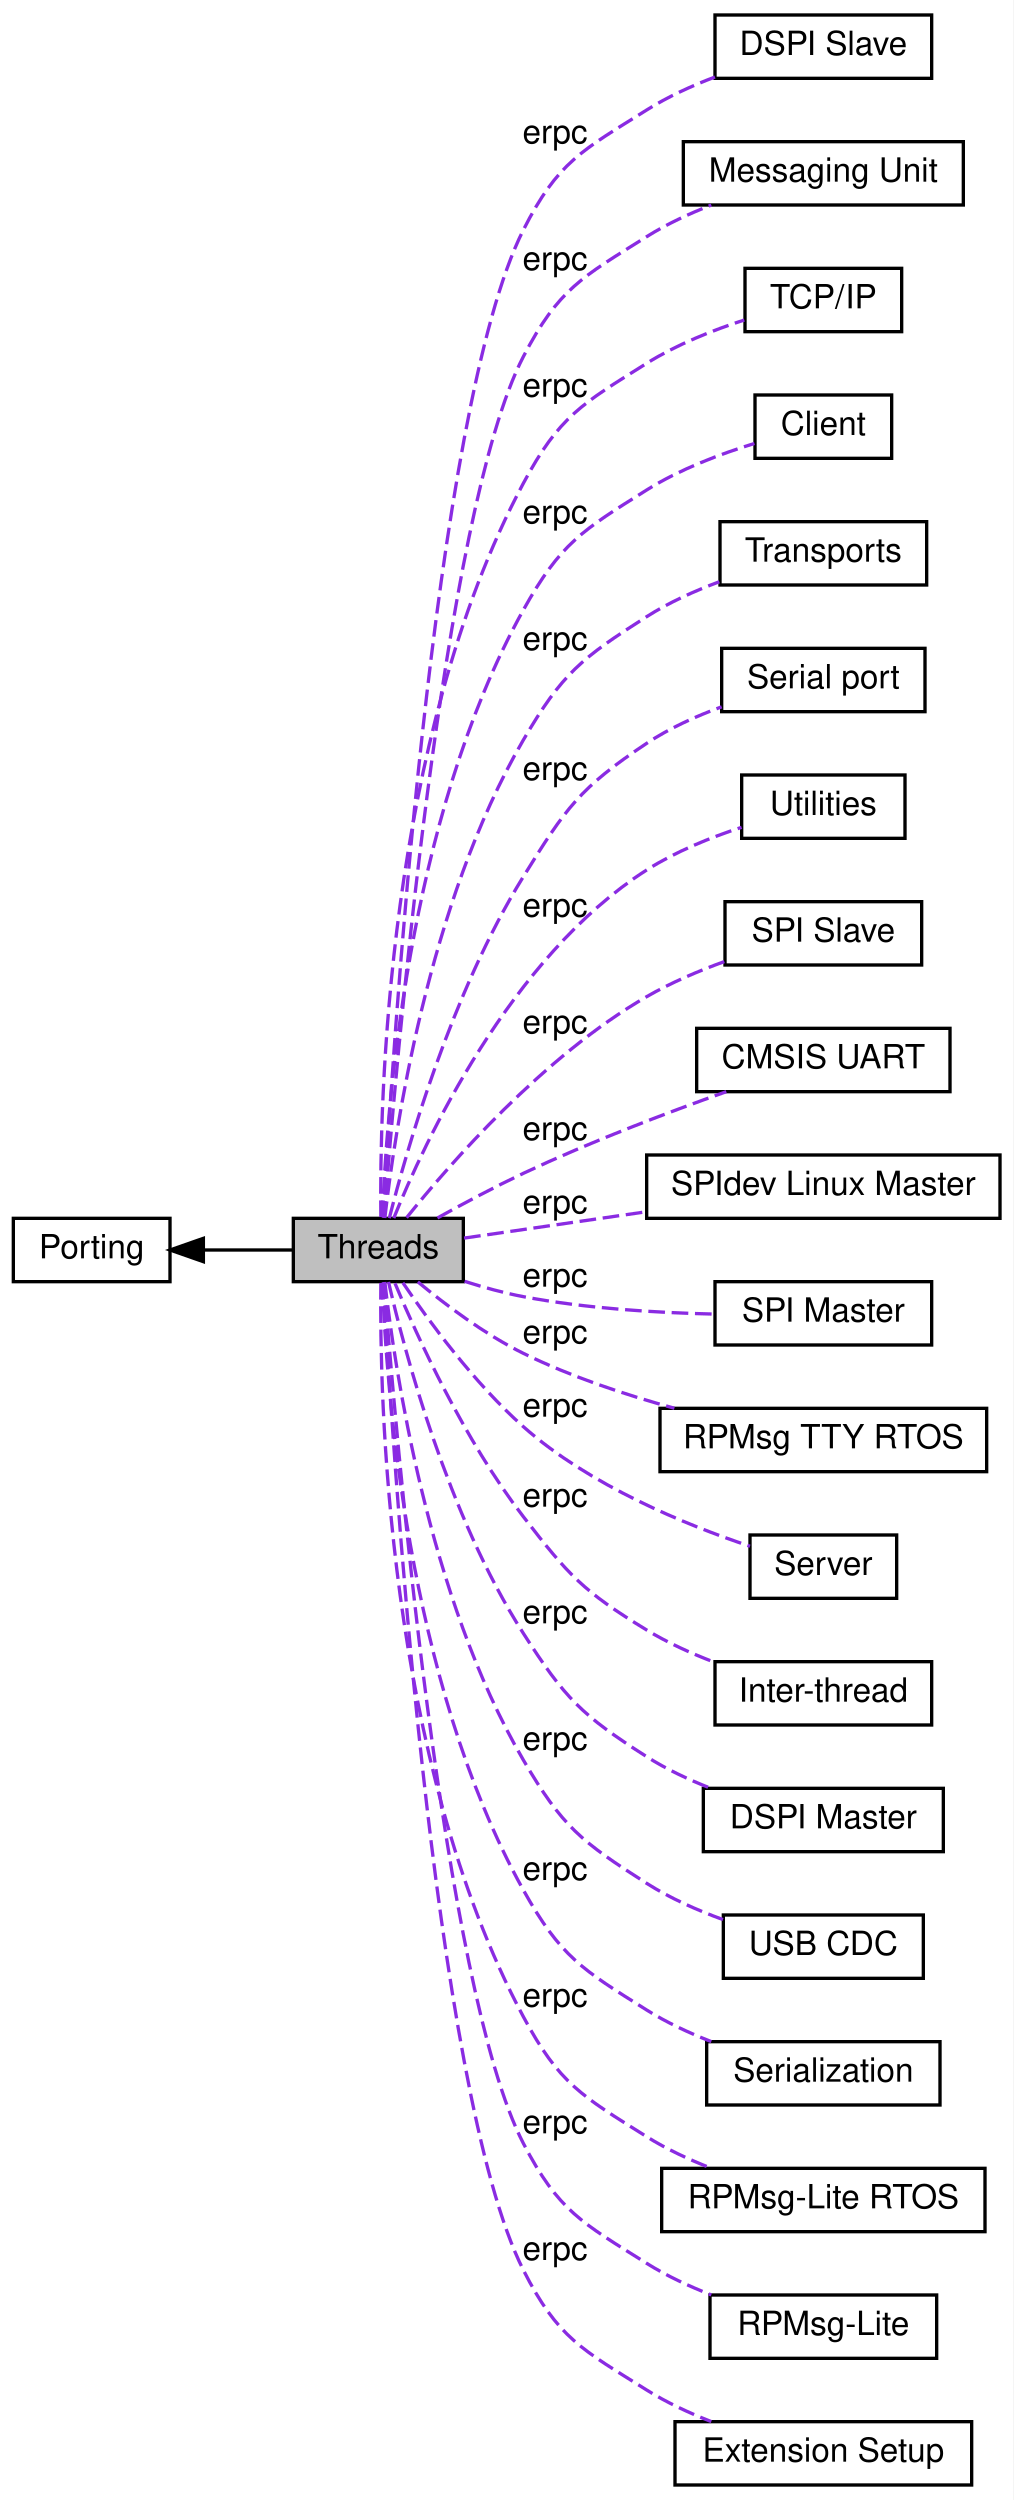
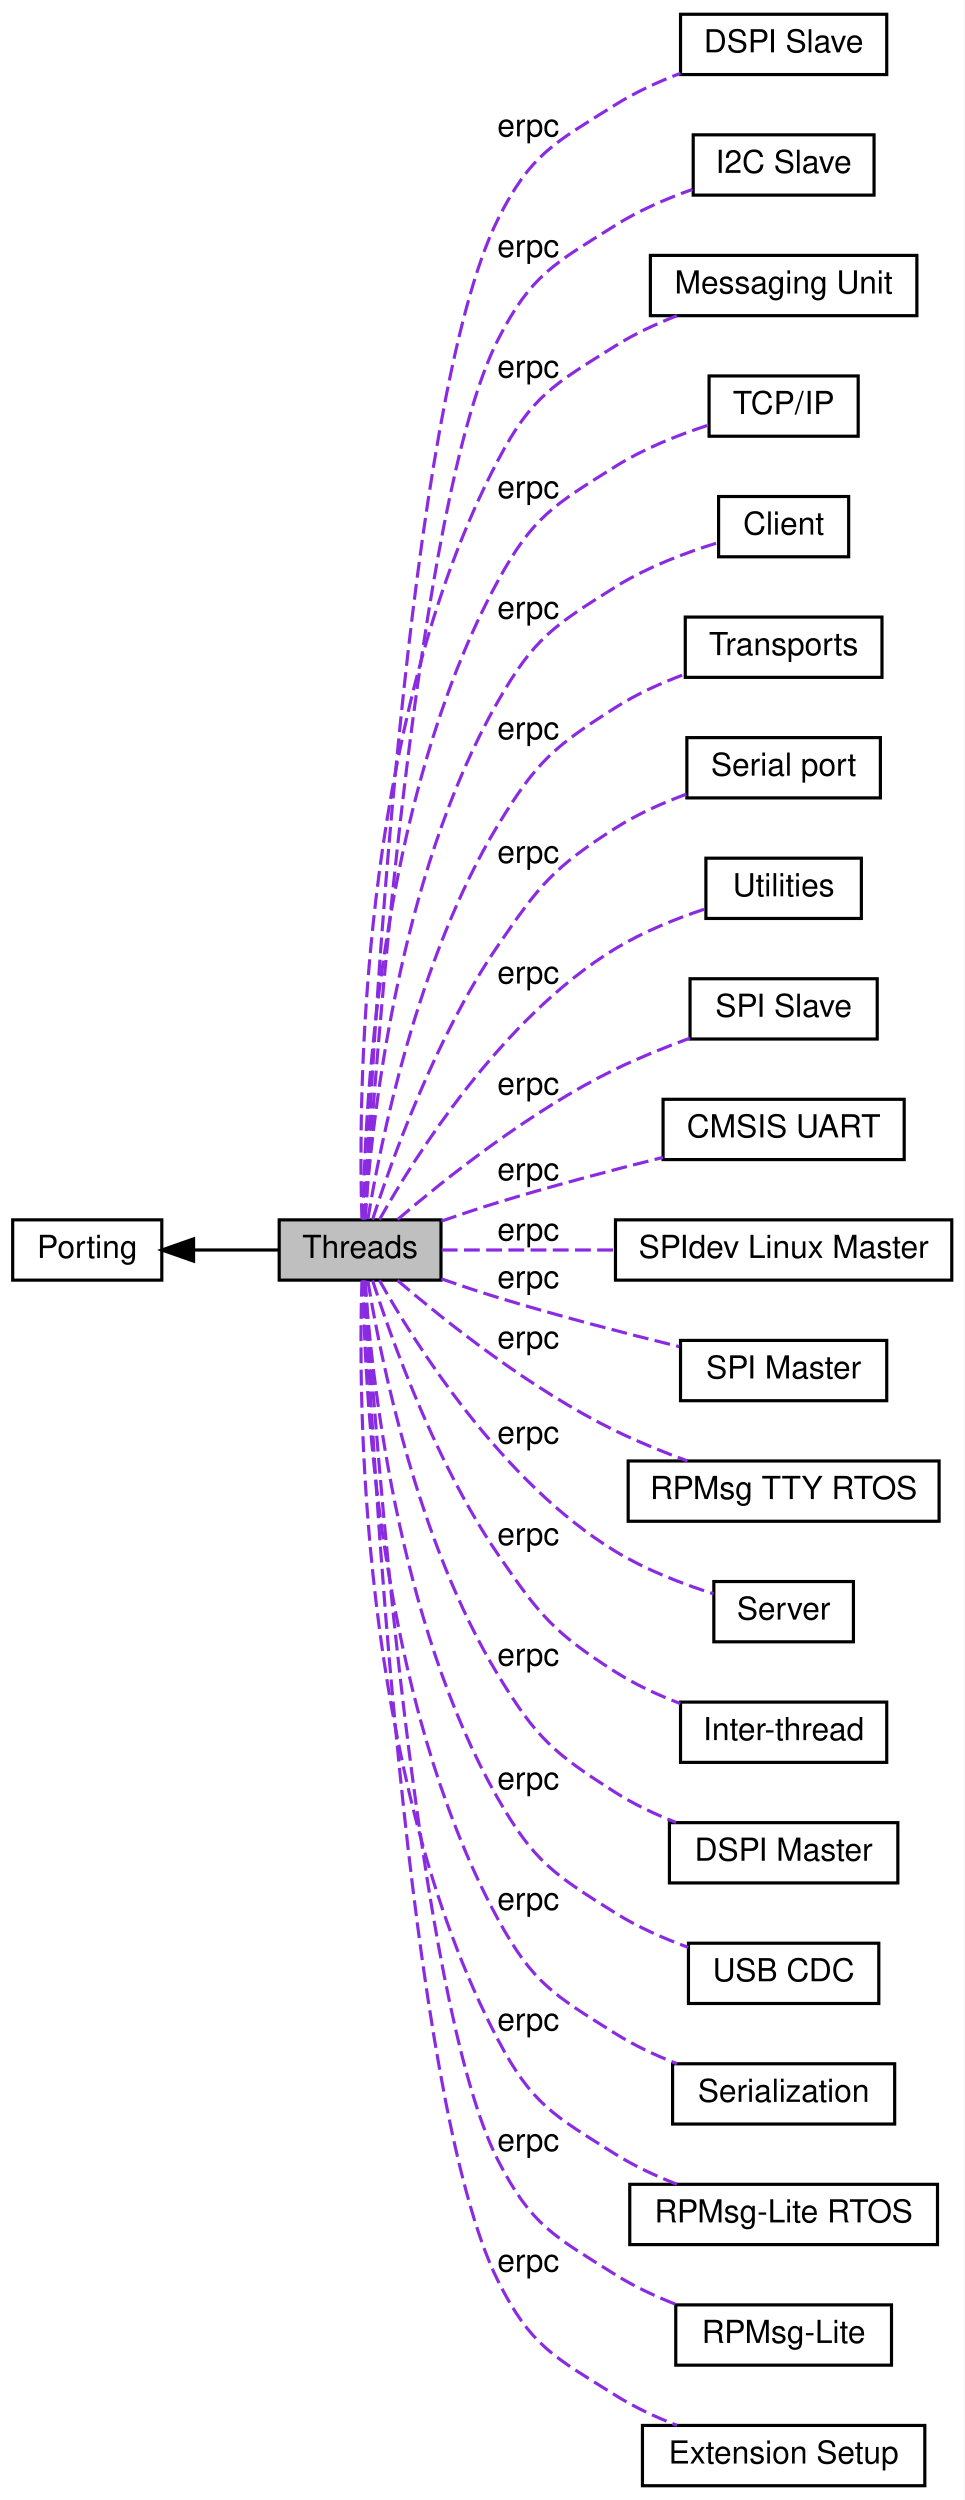
- <svg xmlns="http://www.w3.org/2000/svg" xmlns:xlink="http://www.w3.org/1999/xlink" width="304pt" height="750pt" viewBox="0.00 0.00 304.00 750.00">
-   <g id="graph0" class="graph" transform="scale(1 1) rotate(0) translate(4 746)">
-     <polygon fill="white" stroke="none" points="-4,4 -4,-746 300,-746 300,4 -4,4" />
+ <svg xmlns="http://www.w3.org/2000/svg" xmlns:xlink="http://www.w3.org/1999/xlink" width="304pt" height="788pt" viewBox="0.00 0.00 304.00 788.00">
+   <g id="graph0" class="graph" transform="scale(1 1) rotate(0) translate(4 784)">
+     <polygon fill="white" stroke="none" points="-4,4 -4,-784 300,-784 300,4 -4,4" />
    <g id="node1" class="node">
      <g id="a_node1">
-         <a xlink:href="group__dspi__slave__transport.html" target="_top" xlink:title="Kinetis SDK DSPI slave driver transport. ">
-           <polygon fill="white" stroke="black" points="210.5,-722.5 210.5,-741.5 275.5,-741.5 275.5,-722.5 210.5,-722.5" />
-           <text text-anchor="middle" x="243" y="-729.5" font-family="Helvetica,sans-Serif" font-size="10.00">DSPI Slave</text>
+         <a xlink:href="group__dspi__slave__transport.html" target="_top" xlink:title="MCUXpressoSDK DSPI slave driver transport. ">
+           <polygon fill="white" stroke="black" points="210.5,-760.5 210.5,-779.5 275.5,-779.5 275.5,-760.5 210.5,-760.5" />
+           <text text-anchor="middle" x="243" y="-767.5" font-family="Helvetica,sans-Serif" font-size="10.00">DSPI Slave</text>
        </a>
      </g>
    </g>
    <g id="node2" class="node">
-       <polygon fill="#bfbfbf" stroke="black" points="84,-361.5 84,-380.5 135,-380.5 135,-361.5 84,-361.5" />
-       <text text-anchor="middle" x="109.5" y="-368.5" font-family="Helvetica,sans-Serif" font-size="10.00">Threads</text>
+       <g id="a_node2">
+         <a xlink:href="group__i2c__slave__transport.html" target="_top" xlink:title="MCUXpressoSDK I2C slave driver transport. ">
+           <polygon fill="white" stroke="black" points="214.5,-722.5 214.5,-741.5 271.5,-741.5 271.5,-722.5 214.5,-722.5" />
+           <text text-anchor="middle" x="243" y="-729.5" font-family="Helvetica,sans-Serif" font-size="10.00">I2C Slave</text>
+         </a>
+       </g>
+     </g>
+     <g id="node3" class="node">
+       <polygon fill="#bfbfbf" stroke="black" points="84,-380.5 84,-399.5 135,-399.5 135,-380.5 84,-380.5" />
+       <text text-anchor="middle" x="109.5" y="-387.5" font-family="Helvetica,sans-Serif" font-size="10.00">Threads</text>
    </g>
    <g id="edge9" class="edge">
-       <path fill="none" stroke="blueviolet" stroke-dasharray="5,2" d="M111.003,-380.698C113.516,-426.714 125.691,-623.044 153,-677 163.361,-697.471 170.573,-700.793 190,-713 196.266,-716.938 203.468,-720.225 210.474,-722.898" />
+       <path fill="none" stroke="blueviolet" stroke-dasharray="5,2" d="M110.913,-399.657C113.076,-447.308 124.127,-657.386 153,-715 163.28,-735.512 170.573,-738.793 190,-751 196.266,-754.938 203.468,-758.225 210.474,-760.898" />
+       <text text-anchor="middle" x="162.5" y="-741" font-family="Helvetica,sans-Serif" font-size="10.00">erpc</text>
+     </g>
+     <g id="edge10" class="edge">
+       <path fill="none" stroke="blueviolet" stroke-dasharray="5,2" d="M111.102,-399.681C113.976,-443.897 127.24,-626.669 153,-677 163.453,-697.424 170.573,-700.793 190,-713 197.406,-717.653 206.117,-721.399 214.27,-724.295" />
      <text text-anchor="middle" x="162.5" y="-703" font-family="Helvetica,sans-Serif" font-size="10.00">erpc</text>
    </g>
-     <g id="node3" class="node">
-       <g id="a_node3">
+     <g id="node4" class="node">
+       <g id="a_node4">
        <a xlink:href="group__mu__transport.html" target="_top" xlink:title="Messaging Unit transport. ">
          <polygon fill="white" stroke="black" points="201,-684.5 201,-703.5 285,-703.5 285,-684.5 201,-684.5" />
          <text text-anchor="middle" x="243" y="-691.5" font-family="Helvetica,sans-Serif" font-size="10.00">Messaging Unit</text>
        </a>
      </g>
    </g>
-     <g id="edge11" class="edge">
-       <path fill="none" stroke="blueviolet" stroke-dasharray="5,2" d="M111.21,-380.602C114.455,-422.86 128.775,-592.261 153,-639 163.558,-659.37 170.573,-662.793 190,-675 195.941,-678.733 202.722,-681.882 209.381,-684.477" />
+     <g id="edge12" class="edge">
+       <path fill="none" stroke="blueviolet" stroke-dasharray="5,2" d="M110.075,-399.711C108.969,-434.424 108.712,-554.77 153,-639 163.678,-659.308 170.573,-662.793 190,-675 195.941,-678.733 202.722,-681.882 209.381,-684.477" />
      <text text-anchor="middle" x="162.5" y="-665" font-family="Helvetica,sans-Serif" font-size="10.00">erpc</text>
    </g>
-     <g id="node4" class="node">
-       <g id="a_node4">
+     <g id="node5" class="node">
+       <g id="a_node5">
        <a xlink:href="group__tcp__transport.html" target="_top" xlink:title="Simple TCP/IP transport. ">
          <polygon fill="white" stroke="black" points="219.5,-646.5 219.5,-665.5 266.5,-665.5 266.5,-646.5 219.5,-646.5" />
          <text text-anchor="middle" x="243" y="-653.5" font-family="Helvetica,sans-Serif" font-size="10.00">TCP/IP</text>
        </a>
      </g>
    </g>
-     <g id="edge19" class="edge">
-       <path fill="none" stroke="blueviolet" stroke-dasharray="5,2" d="M110.254,-380.884C109.84,-414.11 111.842,-524.006 153,-601 163.816,-621.234 170.573,-624.793 190,-637 198.952,-642.625 209.812,-646.924 219.287,-649.998" />
+     <g id="edge20" class="edge">
+       <path fill="none" stroke="blueviolet" stroke-dasharray="5,2" d="M110.467,-399.504C110.746,-430.515 114.737,-530.782 153,-601 163.978,-621.147 170.573,-624.793 190,-637 198.952,-642.625 209.812,-646.924 219.287,-649.998" />
      <text text-anchor="middle" x="162.5" y="-627" font-family="Helvetica,sans-Serif" font-size="10.00">erpc</text>
    </g>
-     <g id="node5" class="node">
-       <g id="a_node5">
+     <g id="node6" class="node">
+       <g id="a_node6">
        <a xlink:href="group__infra__client.html" target="_top" xlink:title="Client classes. ">
          <polygon fill="white" stroke="black" points="222.5,-608.5 222.5,-627.5 263.5,-627.5 263.5,-608.5 222.5,-608.5" />
          <text text-anchor="middle" x="243" y="-615.5" font-family="Helvetica,sans-Serif" font-size="10.00">Client</text>
        </a>
      </g>
    </g>
    <g id="edge2" class="edge">
-       <path fill="none" stroke="blueviolet" stroke-dasharray="5,2" d="M110.727,-380.879C111.799,-410.446 117.93,-500.077 153,-563 164.17,-583.041 170.573,-586.793 190,-599 199.929,-605.239 212.204,-609.846 222.334,-612.961" />
+       <path fill="none" stroke="blueviolet" stroke-dasharray="5,2" d="M111.024,-399.68C112.88,-427.095 120.882,-506.905 153,-563 164.4,-582.911 170.573,-586.793 190,-599 199.929,-605.239 212.204,-609.846 222.334,-612.961" />
      <text text-anchor="middle" x="162.5" y="-589" font-family="Helvetica,sans-Serif" font-size="10.00">erpc</text>
    </g>
-     <g id="node6" class="node">
-       <g id="a_node6">
+     <g id="node7" class="node">
+       <g id="a_node7">
        <a xlink:href="group__infra__transport.html" target="_top" xlink:title="Superclasses for building transports. ">
          <polygon fill="white" stroke="black" points="212,-570.5 212,-589.5 274,-589.5 274,-570.5 212,-570.5" />
          <text text-anchor="middle" x="243" y="-577.5" font-family="Helvetica,sans-Serif" font-size="10.00">Transports</text>
        </a>
      </g>
    </g>
    <g id="edge4" class="edge">
-       <path fill="none" stroke="blueviolet" stroke-dasharray="5,2" d="M111.455,-380.616C114.301,-405.768 124.38,-474.948 153,-524 164.72,-544.087 170.394,-548.492 190,-561 196.645,-565.239 204.368,-568.712 211.797,-571.474" />
+       <path fill="none" stroke="blueviolet" stroke-dasharray="5,2" d="M111.957,-399.748C115.734,-422.797 127.389,-481.875 153,-524 165.081,-543.872 170.394,-548.492 190,-561 196.645,-565.239 204.368,-568.712 211.797,-571.474" />
      <text text-anchor="middle" x="162.5" y="-551" font-family="Helvetica,sans-Serif" font-size="10.00">erpc</text>
    </g>
-     <g id="node7" class="node">
-       <g id="a_node7">
+     <g id="node8" class="node">
+       <g id="a_node8">
        <a xlink:href="group__serial__transport.html" target="_top" xlink:title="POSIX and Win32 serial port transport. ">
          <polygon fill="white" stroke="black" points="212.5,-532.5 212.5,-551.5 273.5,-551.5 273.5,-532.5 212.5,-532.5" />
          <text text-anchor="middle" x="243" y="-539.5" font-family="Helvetica,sans-Serif" font-size="10.00">Serial port</text>
        </a>
      </g>
    </g>
-     <g id="edge15" class="edge">
-       <path fill="none" stroke="blueviolet" stroke-dasharray="5,2" d="M112.794,-380.555C117.888,-400.621 131.426,-448.17 153,-483 165.752,-503.588 169.841,-509.58 190,-523 196.801,-527.527 204.818,-531.143 212.494,-533.953" />
+     <g id="edge16" class="edge">
+       <path fill="none" stroke="blueviolet" stroke-dasharray="5,2" d="M113.43,-399.588C119.198,-417.569 133.209,-457.138 153,-486 166.152,-505.18 170.394,-510.492 190,-523 196.807,-527.342 204.745,-530.881 212.34,-533.675" />
      <text text-anchor="middle" x="162.5" y="-512" font-family="Helvetica,sans-Serif" font-size="10.00">erpc</text>
    </g>
-     <g id="node8" class="node">
-       <g id="a_node8">
+     <g id="node9" class="node">
+       <g id="a_node9">
        <a xlink:href="group__infra__utility.html" target="_top" xlink:title="Utility code used by the infrastructure. ">
          <polygon fill="white" stroke="black" points="218.5,-494.5 218.5,-513.5 267.5,-513.5 267.5,-494.5 218.5,-494.5" />
          <text text-anchor="middle" x="243" y="-501.5" font-family="Helvetica,sans-Serif" font-size="10.00">Utilities</text>
        </a>
      </g>
    </g>
    <g id="edge5" class="edge">
-       <path fill="none" stroke="blueviolet" stroke-dasharray="5,2" d="M114.135,-380.578C123.166,-402.962 148.909,-458.786 190,-485 198.67,-490.531 209.177,-494.758 218.47,-497.804" />
-       <text text-anchor="middle" x="162.5" y="-471" font-family="Helvetica,sans-Serif" font-size="10.00">erpc</text>
-     </g>
-     <g id="node9" class="node">
-       <g id="a_node9">
-         <a xlink:href="group__spi__slave__transport.html" target="_top" xlink:title="Kinetis SDK SPI slave driver transport. ">
+       <path fill="none" stroke="blueviolet" stroke-dasharray="5,2" d="M115.62,-399.598C126.52,-419.04 153.993,-463.085 190,-485 198.703,-490.297 209.114,-494.465 218.327,-497.531" />
+       <text text-anchor="middle" x="162.5" y="-474" font-family="Helvetica,sans-Serif" font-size="10.00">erpc</text>
+     </g>
+     <g id="node10" class="node">
+       <g id="a_node10">
+         <a xlink:href="group__spi__slave__transport.html" target="_top" xlink:title="MCUXpressoSDK SPI slave driver transport. ">
          <polygon fill="white" stroke="black" points="213.5,-456.5 213.5,-475.5 272.5,-475.5 272.5,-456.5 213.5,-456.5" />
          <text text-anchor="middle" x="243" y="-463.5" font-family="Helvetica,sans-Serif" font-size="10.00">SPI Slave</text>
        </a>
      </g>
    </g>
-     <g id="edge17" class="edge">
-       <path fill="none" stroke="blueviolet" stroke-dasharray="5,2" d="M117.975,-380.695C130.913,-396.819 159.082,-429.139 190,-447 197.241,-451.183 205.566,-454.717 213.402,-457.56" />
-       <text text-anchor="middle" x="162.5" y="-436" font-family="Helvetica,sans-Serif" font-size="10.00">erpc</text>
-     </g>
-     <g id="node10" class="node">
-       <g id="a_node10">
+     <g id="edge18" class="edge">
+       <path fill="none" stroke="blueviolet" stroke-dasharray="5,2" d="M121.315,-399.6C135.941,-412.128 163.28,-433.986 190,-447 197.431,-450.619 205.738,-453.951 213.494,-456.78" />
+       <text text-anchor="middle" x="162.5" y="-439" font-family="Helvetica,sans-Serif" font-size="10.00">erpc</text>
+     </g>
+     <g id="node11" class="node">
+       <g id="a_node11">
        <a xlink:href="group__uart__transport.html" target="_top" xlink:title="CMSIS UART driver transport. ">
          <polygon fill="white" stroke="black" points="205,-418.5 205,-437.5 281,-437.5 281,-418.5 205,-418.5" />
          <text text-anchor="middle" x="243" y="-425.5" font-family="Helvetica,sans-Serif" font-size="10.00">CMSIS UART</text>
        </a>
      </g>
    </g>
-     <g id="edge20" class="edge">
-       <path fill="none" stroke="blueviolet" stroke-dasharray="5,2" d="M127.237,-380.614C134.975,-384.914 144.349,-389.921 153,-394 172.898,-403.382 196.143,-412.193 213.886,-418.493" />
-       <text text-anchor="middle" x="162.5" y="-404" font-family="Helvetica,sans-Serif" font-size="10.00">erpc</text>
-     </g>
-     <g id="node11" class="node">
-       <g id="a_node11">
+     <g id="edge21" class="edge">
+       <path fill="none" stroke="blueviolet" stroke-dasharray="5,2" d="M135.101,-399.088C140.937,-401.131 147.162,-403.219 153,-405 169.944,-410.169 188.926,-415.179 204.994,-419.197" />
+       <text text-anchor="middle" x="162.5" y="-412" font-family="Helvetica,sans-Serif" font-size="10.00">erpc</text>
+     </g>
+     <g id="node12" class="node">
+       <g id="a_node12">
        <a xlink:href="group__spidev__master__transport.html" target="_top" xlink:title="SPIdev Linux transport. ">
          <polygon fill="white" stroke="black" points="190,-380.5 190,-399.5 296,-399.5 296,-380.5 190,-380.5" />
          <text text-anchor="middle" x="243" y="-387.5" font-family="Helvetica,sans-Serif" font-size="10.00">SPIdev Linux Master</text>
        </a>
      </g>
    </g>
-     <g id="edge18" class="edge">
-       <path fill="none" stroke="blueviolet" stroke-dasharray="5,2" d="M135.234,-374.574C150.635,-376.799 171.034,-379.746 189.873,-382.468" />
-       <text text-anchor="middle" x="162.5" y="-382" font-family="Helvetica,sans-Serif" font-size="10.00">erpc</text>
-     </g>
-     <g id="node12" class="node">
-       <g id="a_node12">
-         <a xlink:href="group__spi__master__transport.html" target="_top" xlink:title="Kinetis SDK SPI master driver transport. ">
+     <g id="edge19" class="edge">
+       <path fill="none" stroke="blueviolet" stroke-dasharray="5,2" d="M135.234,-390C150.635,-390 171.034,-390 189.873,-390" />
+       <text text-anchor="middle" x="162.5" y="-393" font-family="Helvetica,sans-Serif" font-size="10.00">erpc</text>
+     </g>
+     <g id="node13" class="node">
+       <g id="a_node13">
+         <a xlink:href="group__spi__master__transport.html" target="_top" xlink:title="MCUXpressoSDK SPI master driver transport. ">
          <polygon fill="white" stroke="black" points="210.5,-342.5 210.5,-361.5 275.5,-361.5 275.5,-342.5 210.5,-342.5" />
          <text text-anchor="middle" x="243" y="-349.5" font-family="Helvetica,sans-Serif" font-size="10.00">SPI Master</text>
        </a>
      </g>
    </g>
-     <g id="edge16" class="edge">
-       <path fill="none" stroke="blueviolet" stroke-dasharray="5,2" d="M135.383,-361.598C141.097,-359.779 147.199,-358.099 153,-357 171.855,-353.429 193.325,-352.144 210.453,-351.769" />
-       <text text-anchor="middle" x="162.5" y="-360" font-family="Helvetica,sans-Serif" font-size="10.00">erpc</text>
-     </g>
-     <g id="node13" class="node">
-       <g id="a_node13">
+     <g id="edge17" class="edge">
+       <path fill="none" stroke="blueviolet" stroke-dasharray="5,2" d="M135.101,-380.912C140.937,-378.869 147.162,-376.781 153,-375 171.775,-369.272 193.054,-363.739 210.097,-359.536" />
+       <text text-anchor="middle" x="162.5" y="-378" font-family="Helvetica,sans-Serif" font-size="10.00">erpc</text>
+     </g>
+     <g id="node14" class="node">
+       <g id="a_node14">
        <a xlink:href="group__rpmsg__tty__rtos__transport.html" target="_top" xlink:title="RPMsg TTY RTOS transport. ">
          <polygon fill="white" stroke="black" points="194,-304.5 194,-323.5 292,-323.5 292,-304.5 194,-304.5" />
          <text text-anchor="middle" x="243" y="-311.5" font-family="Helvetica,sans-Serif" font-size="10.00">RPMsg TTY RTOS</text>
        </a>
      </g>
    </g>
-     <g id="edge14" class="edge">
-       <path fill="none" stroke="blueviolet" stroke-dasharray="5,2" d="M121.355,-361.439C129.56,-354.637 141.364,-345.725 153,-340 167.155,-333.036 183.515,-327.594 198.318,-323.529" />
-       <text text-anchor="middle" x="162.5" y="-343" font-family="Helvetica,sans-Serif" font-size="10.00">erpc</text>
-     </g>
-     <g id="node14" class="node">
-       <g id="a_node14">
+     <g id="edge15" class="edge">
+       <path fill="none" stroke="blueviolet" stroke-dasharray="5,2" d="M121.315,-380.4C135.941,-367.872 163.28,-346.014 190,-333 197.172,-329.507 205.16,-326.281 212.68,-323.518" />
+       <text text-anchor="middle" x="162.5" y="-359" font-family="Helvetica,sans-Serif" font-size="10.00">erpc</text>
+     </g>
+     <g id="node15" class="node">
+       <g id="a_node15">
        <a xlink:href="group__infra__server.html" target="_top" xlink:title="Server classes. ">
          <polygon fill="white" stroke="black" points="221,-266.5 221,-285.5 265,-285.5 265,-266.5 221,-266.5" />
          <text text-anchor="middle" x="243" y="-273.5" font-family="Helvetica,sans-Serif" font-size="10.00">Server</text>
        </a>
      </g>
    </g>
    <g id="edge6" class="edge">
-       <path fill="none" stroke="blueviolet" stroke-dasharray="5,2" d="M116.858,-361.178C124.505,-349.864 138.176,-331.148 153,-318 172.941,-300.315 201.628,-288.587 220.997,-282.124" />
-       <text text-anchor="middle" x="162.5" y="-321" font-family="Helvetica,sans-Serif" font-size="10.00">erpc</text>
-     </g>
-     <g id="node15" class="node">
-       <g id="a_node15">
+       <path fill="none" stroke="blueviolet" stroke-dasharray="5,2" d="M115.62,-380.402C126.52,-360.96 153.993,-316.915 190,-295 199.524,-289.203 211.094,-284.759 220.9,-281.631" />
+       <text text-anchor="middle" x="162.5" y="-329" font-family="Helvetica,sans-Serif" font-size="10.00">erpc</text>
+     </g>
+     <g id="node16" class="node">
+       <g id="a_node16">
        <a xlink:href="group__itbp__transport.html" target="_top" xlink:title="Simple inter-thread communications transport. ">
          <polygon fill="white" stroke="black" points="210.5,-228.5 210.5,-247.5 275.5,-247.5 275.5,-228.5 210.5,-228.5" />
          <text text-anchor="middle" x="243" y="-235.5" font-family="Helvetica,sans-Serif" font-size="10.00">Inter-thread</text>
        </a>
      </g>
    </g>
-     <g id="edge10" class="edge">
-       <path fill="none" stroke="blueviolet" stroke-dasharray="5,2" d="M114.495,-361.009C121.09,-345.207 135.304,-313.897 153,-291 166.657,-273.329 170.923,-268.611 190,-257 196.24,-253.202 203.358,-249.985 210.283,-247.338" />
-       <text text-anchor="middle" x="162.5" y="-294" font-family="Helvetica,sans-Serif" font-size="10.00">erpc</text>
-     </g>
-     <g id="node16" class="node">
-       <g id="a_node16">
-         <a xlink:href="group__dspi__master__transport.html" target="_top" xlink:title="Kinetis SDK DSPI master driver transport. ">
+     <g id="edge11" class="edge">
+       <path fill="none" stroke="blueviolet" stroke-dasharray="5,2" d="M113.43,-380.412C119.198,-362.431 133.209,-322.862 153,-294 166.152,-274.82 170.394,-269.508 190,-257 196.239,-253.02 203.43,-249.715 210.435,-247.039" />
+       <text text-anchor="middle" x="162.5" y="-297" font-family="Helvetica,sans-Serif" font-size="10.00">erpc</text>
+     </g>
+     <g id="node17" class="node">
+       <g id="a_node17">
+         <a xlink:href="group__dspi__master__transport.html" target="_top" xlink:title="MCUXpressoSDK DSPI master driver transport. ">
          <polygon fill="white" stroke="black" points="207,-190.5 207,-209.5 279,-209.5 279,-190.5 207,-190.5" />
          <text text-anchor="middle" x="243" y="-197.5" font-family="Helvetica,sans-Serif" font-size="10.00">DSPI Master</text>
        </a>
      </g>
    </g>
    <g id="edge8" class="edge">
-       <path fill="none" stroke="blueviolet" stroke-dasharray="5,2" d="M112.556,-361.431C117.276,-340.874 130.268,-291.488 153,-256 165.544,-236.417 170.394,-231.508 190,-219 195.834,-215.278 202.5,-212.147 209.068,-209.568" />
+       <path fill="none" stroke="blueviolet" stroke-dasharray="5,2" d="M111.957,-380.252C115.734,-357.203 127.389,-298.125 153,-256 165.081,-236.128 170.394,-231.508 190,-219 195.834,-215.278 202.5,-212.147 209.068,-209.568" />
      <text text-anchor="middle" x="162.5" y="-259" font-family="Helvetica,sans-Serif" font-size="10.00">erpc</text>
    </g>
-     <g id="node17" class="node">
-       <g id="a_node17">
+     <g id="node18" class="node">
+       <g id="a_node18">
        <a xlink:href="group___u_s_b___c_d_c__transport.html" target="_top" xlink:title="USB CDC transport. ">
          <polygon fill="white" stroke="black" points="213,-152.5 213,-171.5 273,-171.5 273,-152.5 213,-152.5" />
          <text text-anchor="middle" x="243" y="-159.5" font-family="Helvetica,sans-Serif" font-size="10.00">USB CDC</text>
        </a>
      </g>
    </g>
-     <g id="edge21" class="edge">
-       <path fill="none" stroke="blueviolet" stroke-dasharray="5,2" d="M111.455,-361.384C114.301,-336.232 124.38,-267.052 153,-218 164.72,-197.913 170.394,-193.508 190,-181 196.969,-176.554 205.124,-172.951 212.881,-170.127" />
-       <text text-anchor="middle" x="162.5" y="-221" font-family="Helvetica,sans-Serif" font-size="10.00">erpc</text>
-     </g>
-     <g id="node19" class="node">
-       <g id="a_node19">
+     <g id="edge22" class="edge">
+       <path fill="none" stroke="blueviolet" stroke-dasharray="5,2" d="M111.024,-380.32C112.88,-352.905 120.882,-273.095 153,-217 164.4,-197.089 170.573,-193.207 190,-181 196.999,-176.602 205.164,-173.015 212.922,-170.19" />
+       <text text-anchor="middle" x="162.5" y="-220" font-family="Helvetica,sans-Serif" font-size="10.00">erpc</text>
+     </g>
+     <g id="node20" class="node">
+       <g id="a_node20">
        <a xlink:href="group__infra__codec.html" target="_top" xlink:title="Classes used for message serialization. ">
          <polygon fill="white" stroke="black" points="208,-114.5 208,-133.5 278,-133.5 278,-114.5 208,-114.5" />
          <text text-anchor="middle" x="243" y="-121.5" font-family="Helvetica,sans-Serif" font-size="10.00">Serialization</text>
        </a>
      </g>
    </g>
    <g id="edge3" class="edge">
-       <path fill="none" stroke="blueviolet" stroke-dasharray="5,2" d="M110.727,-361.121C111.799,-331.554 117.93,-241.923 153,-179 164.17,-158.959 170.573,-155.207 190,-143 195.941,-139.267 202.722,-136.118 209.381,-133.523" />
+       <path fill="none" stroke="blueviolet" stroke-dasharray="5,2" d="M110.467,-380.496C110.746,-349.485 114.737,-249.218 153,-179 163.978,-158.853 170.573,-155.207 190,-143 195.941,-139.267 202.722,-136.118 209.381,-133.523" />
      <text text-anchor="middle" x="162.5" y="-182" font-family="Helvetica,sans-Serif" font-size="10.00">erpc</text>
    </g>
-     <g id="node20" class="node">
-       <g id="a_node20">
+     <g id="node21" class="node">
+       <g id="a_node21">
        <a xlink:href="group__rpmsg__lite__rtos__transport.html" target="_top" xlink:title="RPMsg-Lite zero copy transport using RTOS API. ">
          <polygon fill="white" stroke="black" points="194.5,-76.5 194.5,-95.5 291.5,-95.5 291.5,-76.5 194.5,-76.5" />
          <text text-anchor="middle" x="243" y="-83.5" font-family="Helvetica,sans-Serif" font-size="10.00">RPMsg-Lite RTOS</text>
        </a>
      </g>
    </g>
-     <g id="edge12" class="edge">
-       <path fill="none" stroke="blueviolet" stroke-dasharray="5,2" d="M110.254,-361.116C109.84,-327.89 111.842,-217.994 153,-141 163.816,-120.766 170.573,-117.207 190,-105 195.941,-101.267 202.722,-98.118 209.381,-95.523" />
+     <g id="edge13" class="edge">
+       <path fill="none" stroke="blueviolet" stroke-dasharray="5,2" d="M110.075,-380.289C108.969,-345.576 108.712,-225.23 153,-141 163.678,-120.692 170.573,-117.207 190,-105 195.941,-101.267 202.722,-98.118 209.381,-95.523" />
      <text text-anchor="middle" x="162.5" y="-144" font-family="Helvetica,sans-Serif" font-size="10.00">erpc</text>
    </g>
-     <g id="node21" class="node">
-       <g id="a_node21">
+     <g id="node22" class="node">
+       <g id="a_node22">
        <a xlink:href="group__rpmsg__lite__transport.html" target="_top" xlink:title="RPMsg-Lite zero copy transport. ">
          <polygon fill="white" stroke="black" points="209,-38.5 209,-57.5 277,-57.5 277,-38.5 209,-38.5" />
          <text text-anchor="middle" x="243" y="-45.5" font-family="Helvetica,sans-Serif" font-size="10.00">RPMsg-Lite</text>
        </a>
      </g>
    </g>
-     <g id="edge13" class="edge">
-       <path fill="none" stroke="blueviolet" stroke-dasharray="5,2" d="M111.21,-361.398C114.455,-319.14 128.775,-149.739 153,-103 163.558,-82.63 170.573,-79.207 190,-67 195.941,-63.267 202.722,-60.118 209.381,-57.523" />
+     <g id="edge14" class="edge">
+       <path fill="none" stroke="blueviolet" stroke-dasharray="5,2" d="M111.102,-380.319C113.976,-336.103 127.24,-153.331 153,-103 163.453,-82.576 170.573,-79.207 190,-67 195.941,-63.267 202.722,-60.118 209.381,-57.523" />
      <text text-anchor="middle" x="162.5" y="-106" font-family="Helvetica,sans-Serif" font-size="10.00">erpc</text>
    </g>
-     <g id="node22" class="node">
-       <g id="a_node22">
+     <g id="node23" class="node">
+       <g id="a_node23">
        <a xlink:href="group__port__setup__extensions.html" target="_top" xlink:title="Extension setup functions. ">
          <polygon fill="white" stroke="black" points="198.5,-0.5 198.5,-19.5 287.5,-19.5 287.5,-0.5 198.5,-0.5" />
          <text text-anchor="middle" x="243" y="-7.5" font-family="Helvetica,sans-Serif" font-size="10.00">Extension Setup</text>
        </a>
      </g>
    </g>
    <g id="edge7" class="edge">
-       <path fill="none" stroke="blueviolet" stroke-dasharray="5,2" d="M111.003,-361.302C113.516,-315.286 125.691,-118.956 153,-65 163.361,-44.529 170.573,-41.207 190,-29 195.941,-25.267 202.722,-22.118 209.381,-19.523" />
+       <path fill="none" stroke="blueviolet" stroke-dasharray="5,2" d="M110.913,-380.343C113.076,-332.692 124.127,-122.614 153,-65 163.28,-44.488 170.573,-41.207 190,-29 195.941,-25.267 202.722,-22.118 209.381,-19.523" />
      <text text-anchor="middle" x="162.5" y="-68" font-family="Helvetica,sans-Serif" font-size="10.00">erpc</text>
    </g>
-     <g id="node18" class="node">
-       <g id="a_node18">
+     <g id="node19" class="node">
+       <g id="a_node19">
        <a xlink:href="group__port.html" target="_top" xlink:title="Porting layer. ">
-           <polygon fill="white" stroke="black" points="0,-361.5 0,-380.5 47,-380.5 47,-361.5 0,-361.5" />
-           <text text-anchor="middle" x="23.5" y="-368.5" font-family="Helvetica,sans-Serif" font-size="10.00">Porting</text>
+           <polygon fill="white" stroke="black" points="0,-380.5 0,-399.5 47,-399.5 47,-380.5 0,-380.5" />
+           <text text-anchor="middle" x="23.5" y="-387.5" font-family="Helvetica,sans-Serif" font-size="10.00">Porting</text>
        </a>
      </g>
    </g>
    <g id="edge1" class="edge">
-       <path fill="none" stroke="black" d="M57.084,-371C65.985,-371 75.482,-371 83.859,-371" />
-       <polygon fill="black" stroke="black" points="57.011,-367.5 47.011,-371 57.01,-374.5 57.011,-367.5" />
+       <path fill="none" stroke="black" d="M57.084,-390C65.985,-390 75.482,-390 83.859,-390" />
+       <polygon fill="black" stroke="black" points="57.011,-386.5 47.011,-390 57.01,-393.5 57.011,-386.5" />
    </g>
  </g>
</svg>
